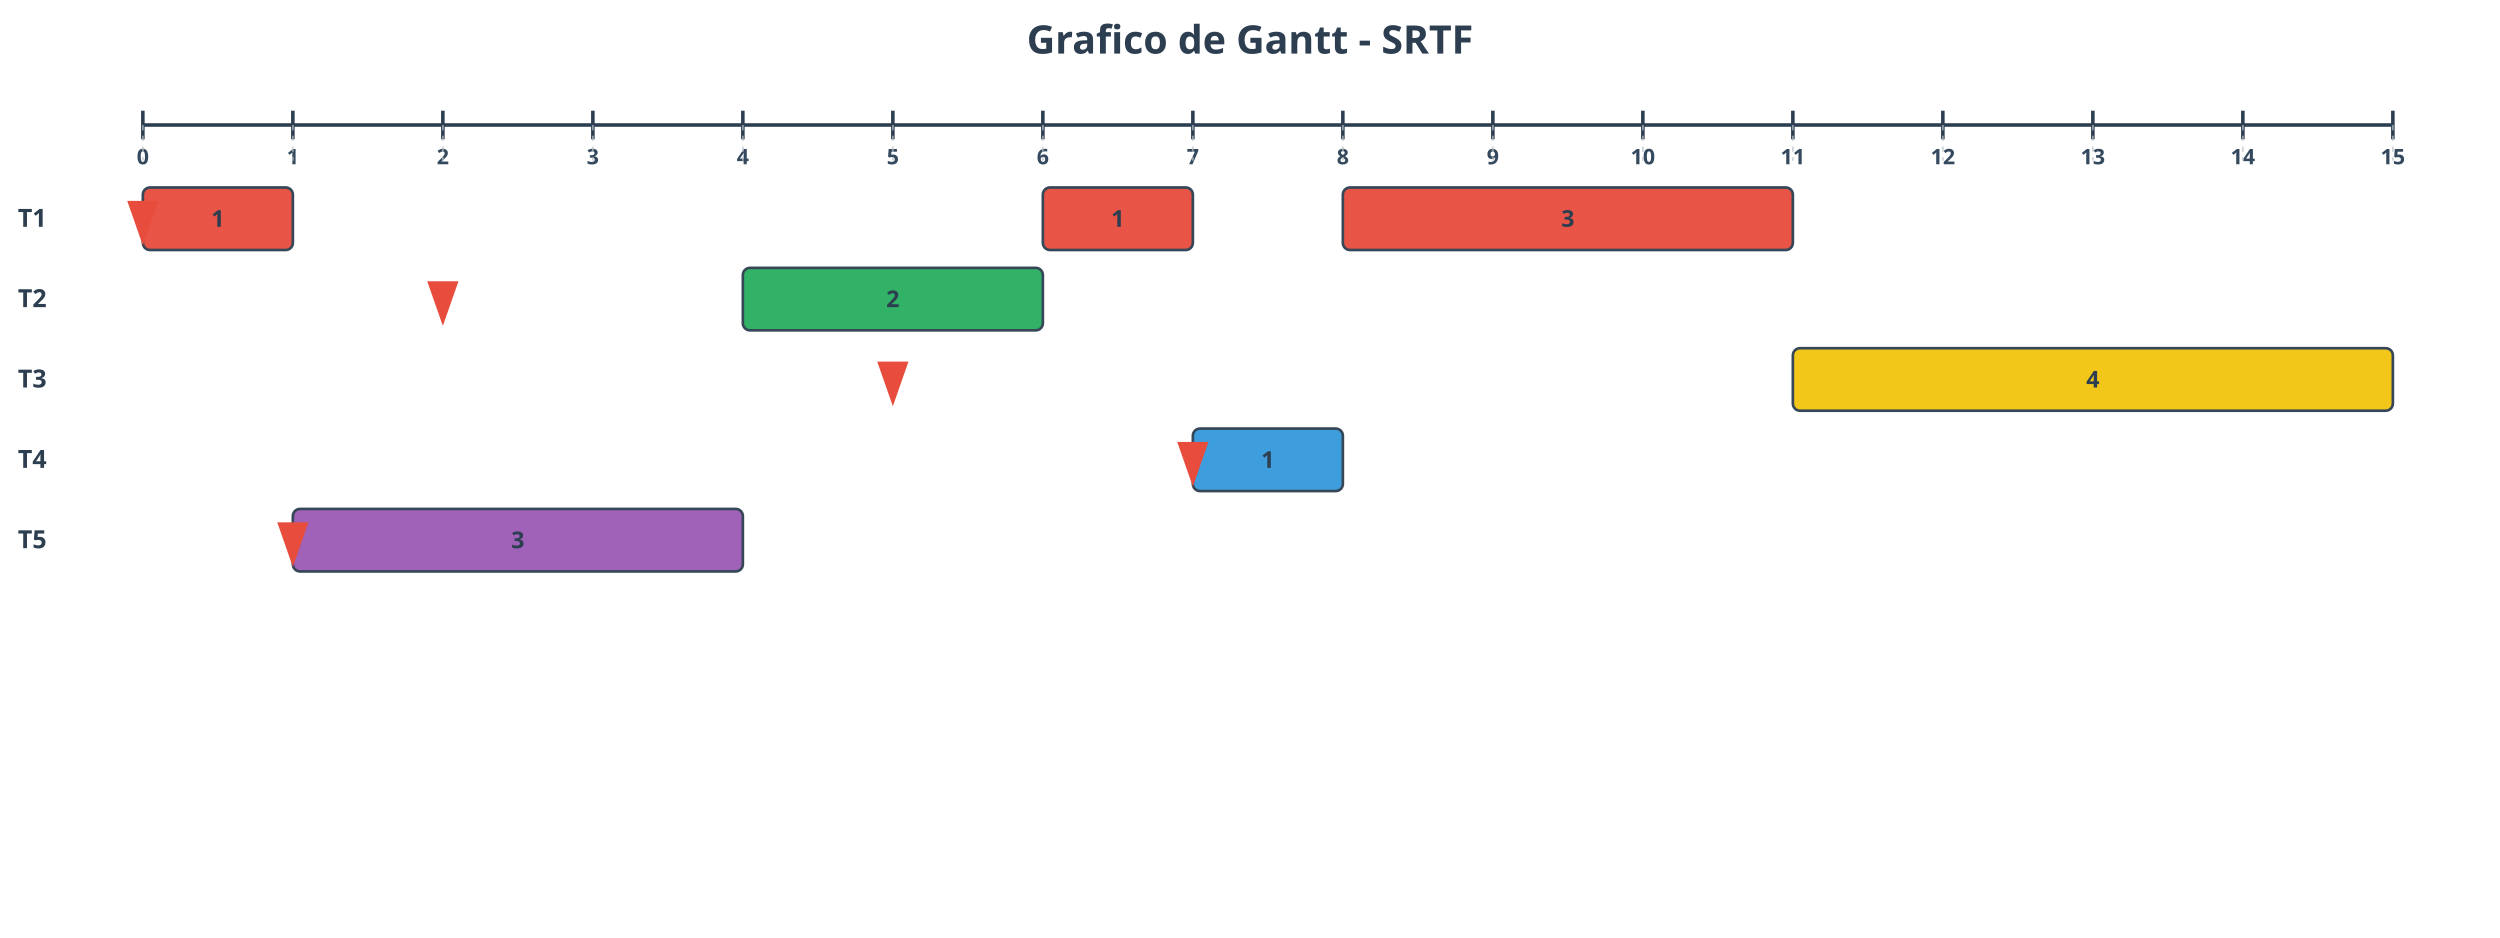
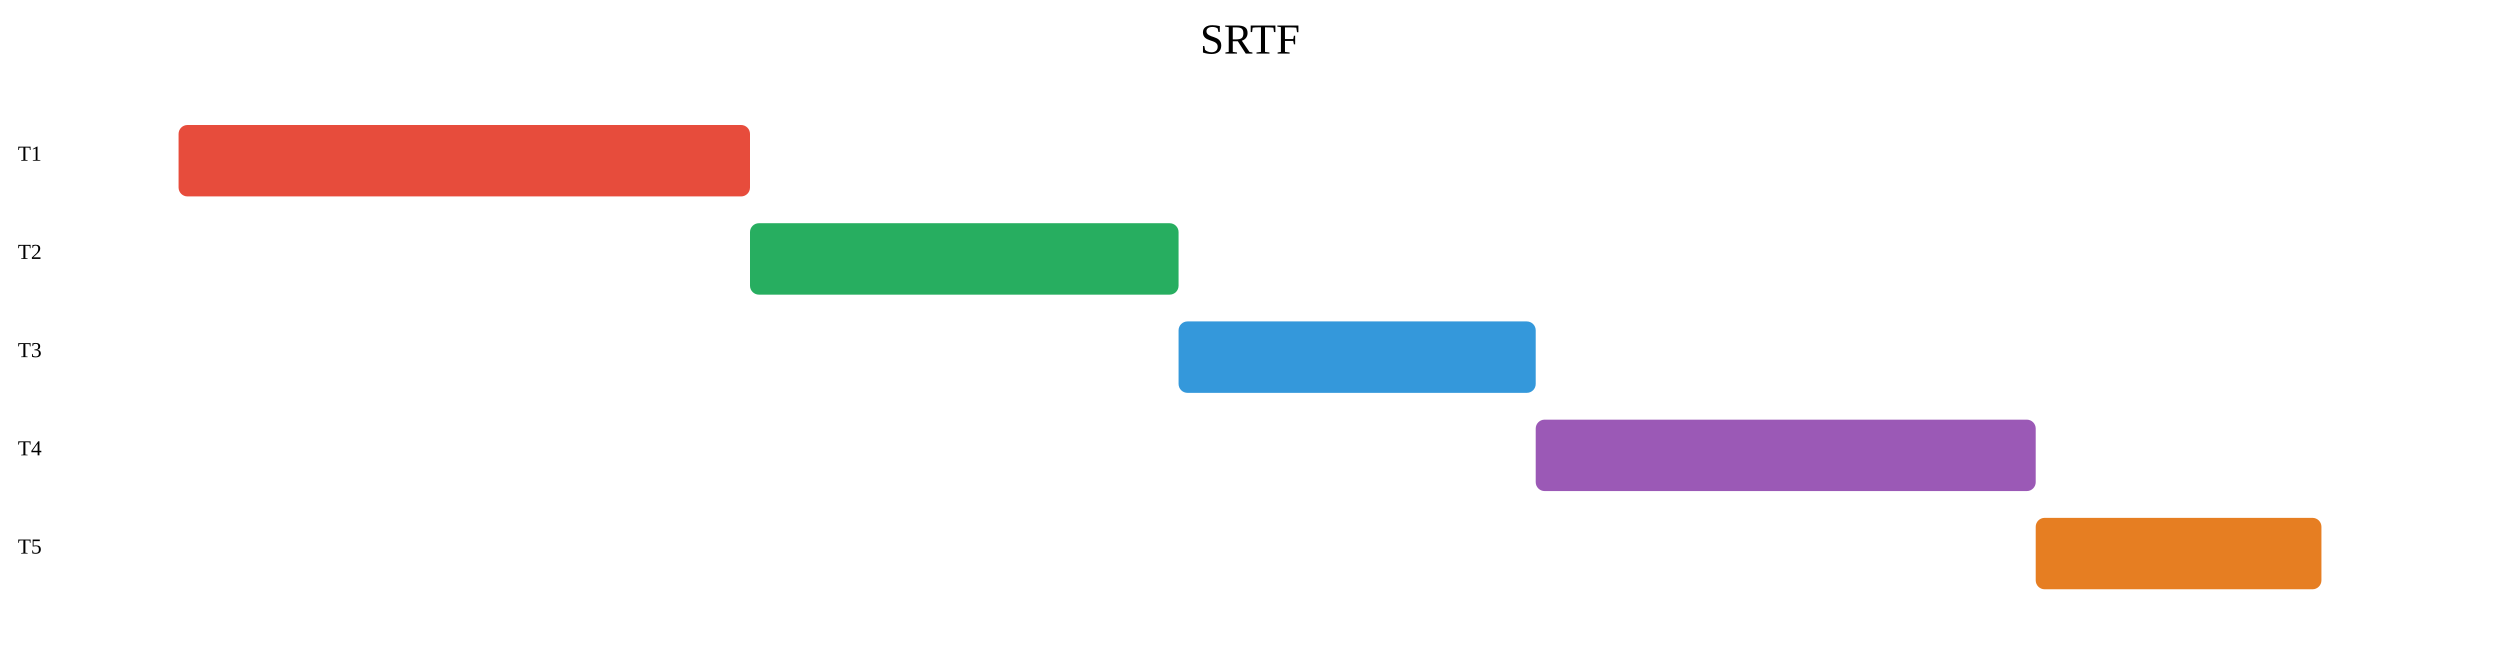
- <svg xmlns="http://www.w3.org/2000/svg" width="1400" height="525">
-   <defs>
-     <style type="text/css">
- text { font-family: 'Segoe UI', sans-serif; }
- .titulo { font-size: 22px; font-weight: bold; fill: #2c3e50; }
- .tempo { font-size: 12px; font-weight: bold; fill: #34495e; }
- .tarefa { font-size: 13px; font-weight: bold; fill: #2c3e50; text-anchor: middle; }
- .eixo { stroke: #2c3e50; stroke-width: 2; }
- .grid { stroke: #bdc3c7; stroke-width: 1; stroke-dasharray: 3,3; opacity: 0.7; }
- .ingresso { stroke: #e74c3c; stroke-width: 2.5; stroke-dasharray: 5,5; marker-end: url(#arrow); }
- </style>
-     <marker id="arrow" markerWidth="10" markerHeight="7" refX="9" refY="3.5" orient="auto">
-       <polygon points="0 0, 10 3.5, 0 7" fill="#e74c3c" stroke="none" />
-     </marker>
-   </defs>
-   <text x="700" y="30" class="titulo" text-anchor="middle">Grafico de Gantt - SRTF</text>
-   <line x1="80" y1="70" x2="1340" y2="70" class="eixo" />
-   <line x1="80" y1="62" x2="80" y2="78" class="eixo" />
-   <text x="80" y="92" class="tempo" text-anchor="middle">0</text>
-   <line x1="80" y1="70" x2="80" y2="90" class="grid" />
-   <line x1="164" y1="62" x2="164" y2="78" class="eixo" />
-   <text x="164" y="92" class="tempo" text-anchor="middle">1</text>
-   <line x1="164" y1="70" x2="164" y2="90" class="grid" />
-   <line x1="248" y1="62" x2="248" y2="78" class="eixo" />
-   <text x="248" y="92" class="tempo" text-anchor="middle">2</text>
-   <line x1="248" y1="70" x2="248" y2="90" class="grid" />
-   <line x1="332" y1="62" x2="332" y2="78" class="eixo" />
-   <text x="332" y="92" class="tempo" text-anchor="middle">3</text>
-   <line x1="332" y1="70" x2="332" y2="90" class="grid" />
-   <line x1="416" y1="62" x2="416" y2="78" class="eixo" />
-   <text x="416" y="92" class="tempo" text-anchor="middle">4</text>
-   <line x1="416" y1="70" x2="416" y2="90" class="grid" />
-   <line x1="500" y1="62" x2="500" y2="78" class="eixo" />
-   <text x="500" y="92" class="tempo" text-anchor="middle">5</text>
-   <line x1="500" y1="70" x2="500" y2="90" class="grid" />
-   <line x1="584" y1="62" x2="584" y2="78" class="eixo" />
-   <text x="584" y="92" class="tempo" text-anchor="middle">6</text>
-   <line x1="584" y1="70" x2="584" y2="90" class="grid" />
-   <line x1="668" y1="62" x2="668" y2="78" class="eixo" />
-   <text x="668" y="92" class="tempo" text-anchor="middle">7</text>
-   <line x1="668" y1="70" x2="668" y2="90" class="grid" />
-   <line x1="752" y1="62" x2="752" y2="78" class="eixo" />
-   <text x="752" y="92" class="tempo" text-anchor="middle">8</text>
-   <line x1="752" y1="70" x2="752" y2="90" class="grid" />
-   <line x1="836" y1="62" x2="836" y2="78" class="eixo" />
-   <text x="836" y="92" class="tempo" text-anchor="middle">9</text>
-   <line x1="836" y1="70" x2="836" y2="90" class="grid" />
-   <line x1="920" y1="62" x2="920" y2="78" class="eixo" />
-   <text x="920" y="92" class="tempo" text-anchor="middle">10</text>
-   <line x1="920" y1="70" x2="920" y2="90" class="grid" />
-   <line x1="1004" y1="62" x2="1004" y2="78" class="eixo" />
-   <text x="1004" y="92" class="tempo" text-anchor="middle">11</text>
-   <line x1="1004" y1="70" x2="1004" y2="90" class="grid" />
-   <line x1="1088" y1="62" x2="1088" y2="78" class="eixo" />
-   <text x="1088" y="92" class="tempo" text-anchor="middle">12</text>
-   <line x1="1088" y1="70" x2="1088" y2="90" class="grid" />
-   <line x1="1172" y1="62" x2="1172" y2="78" class="eixo" />
-   <text x="1172" y="92" class="tempo" text-anchor="middle">13</text>
-   <line x1="1172" y1="70" x2="1172" y2="90" class="grid" />
-   <line x1="1256" y1="62" x2="1256" y2="78" class="eixo" />
-   <text x="1256" y="92" class="tempo" text-anchor="middle">14</text>
-   <line x1="1256" y1="70" x2="1256" y2="90" class="grid" />
-   <line x1="1340" y1="62" x2="1340" y2="78" class="eixo" />
-   <text x="1340" y="92" class="tempo" text-anchor="middle">15</text>
-   <line x1="1340" y1="70" x2="1340" y2="90" class="grid" />
-   <text x="10" y="127" font-size="14px" font-weight="bold" fill="#2c3e50">T1</text>
-   <rect x="80" y="105" width="84" height="35" rx="4" ry="4" fill="#E74C3C" stroke="#2c3e50" stroke-width="1.5" opacity="0.95" />
-   <text x="122" y="127" class="tarefa">1</text>
-   <rect x="584" y="105" width="84" height="35" rx="4" ry="4" fill="#E74C3C" stroke="#2c3e50" stroke-width="1.5" opacity="0.95" />
-   <text x="626" y="127" class="tarefa">1</text>
-   <rect x="752" y="105" width="252" height="35" rx="4" ry="4" fill="#E74C3C" stroke="#2c3e50" stroke-width="1.5" opacity="0.95" />
-   <text x="878" y="127" class="tarefa">3</text>
-   <line x1="80" y1="125" x2="80" y2="135" class="ingresso" />
-   <text x="10" y="172" font-size="14px" font-weight="bold" fill="#2c3e50">T2</text>
-   <rect x="416" y="150" width="168" height="35" rx="4" ry="4" fill="#27AE60" stroke="#2c3e50" stroke-width="1.5" opacity="0.95" />
-   <text x="500" y="172" class="tarefa">2</text>
-   <line x1="248" y1="170" x2="248" y2="180" class="ingresso" />
-   <text x="10" y="217" font-size="14px" font-weight="bold" fill="#2c3e50">T3</text>
-   <rect x="1004" y="195" width="336" height="35" rx="4" ry="4" fill="#F1C40F" stroke="#2c3e50" stroke-width="1.5" opacity="0.95" />
-   <text x="1172" y="217" class="tarefa">4</text>
-   <line x1="500" y1="215" x2="500" y2="225" class="ingresso" />
-   <text x="10" y="262" font-size="14px" font-weight="bold" fill="#2c3e50">T4</text>
-   <rect x="668" y="240" width="84" height="35" rx="4" ry="4" fill="#3498DB" stroke="#2c3e50" stroke-width="1.5" opacity="0.95" />
-   <text x="710" y="262" class="tarefa">1</text>
-   <line x1="668" y1="260" x2="668" y2="270" class="ingresso" />
-   <text x="10" y="307" font-size="14px" font-weight="bold" fill="#2c3e50">T5</text>
-   <rect x="164" y="285" width="252" height="35" rx="4" ry="4" fill="#9B59B6" stroke="#2c3e50" stroke-width="1.5" opacity="0.95" />
-   <text x="290" y="307" class="tarefa">3</text>
-   <line x1="164" y1="305" x2="164" y2="315" class="ingresso" />
+ <svg xmlns="http://www.w3.org/2000/svg" width="1400" height="375">
+   <text x="700" y="30" font-size="24" text-anchor="middle">SRTF</text>
+   <text x="10" y="90">T1</text>
+   <rect x="100" y="70" width="320" height="40" fill="#E74C3C" rx="5" />
+   <text x="10" y="145">T2</text>
+   <rect x="420" y="125" width="240" height="40" fill="#27AE60" rx="5" />
+   <text x="10" y="200">T3</text>
+   <rect x="660" y="180" width="200" height="40" fill="#3498DB" rx="5" />
+   <text x="10" y="255">T4</text>
+   <rect x="860" y="235" width="280" height="40" fill="#9B59B6" rx="5" />
+   <text x="10" y="310">T5</text>
+   <rect x="1140" y="290" width="160" height="40" fill="#E67E22" rx="5" />
</svg>
